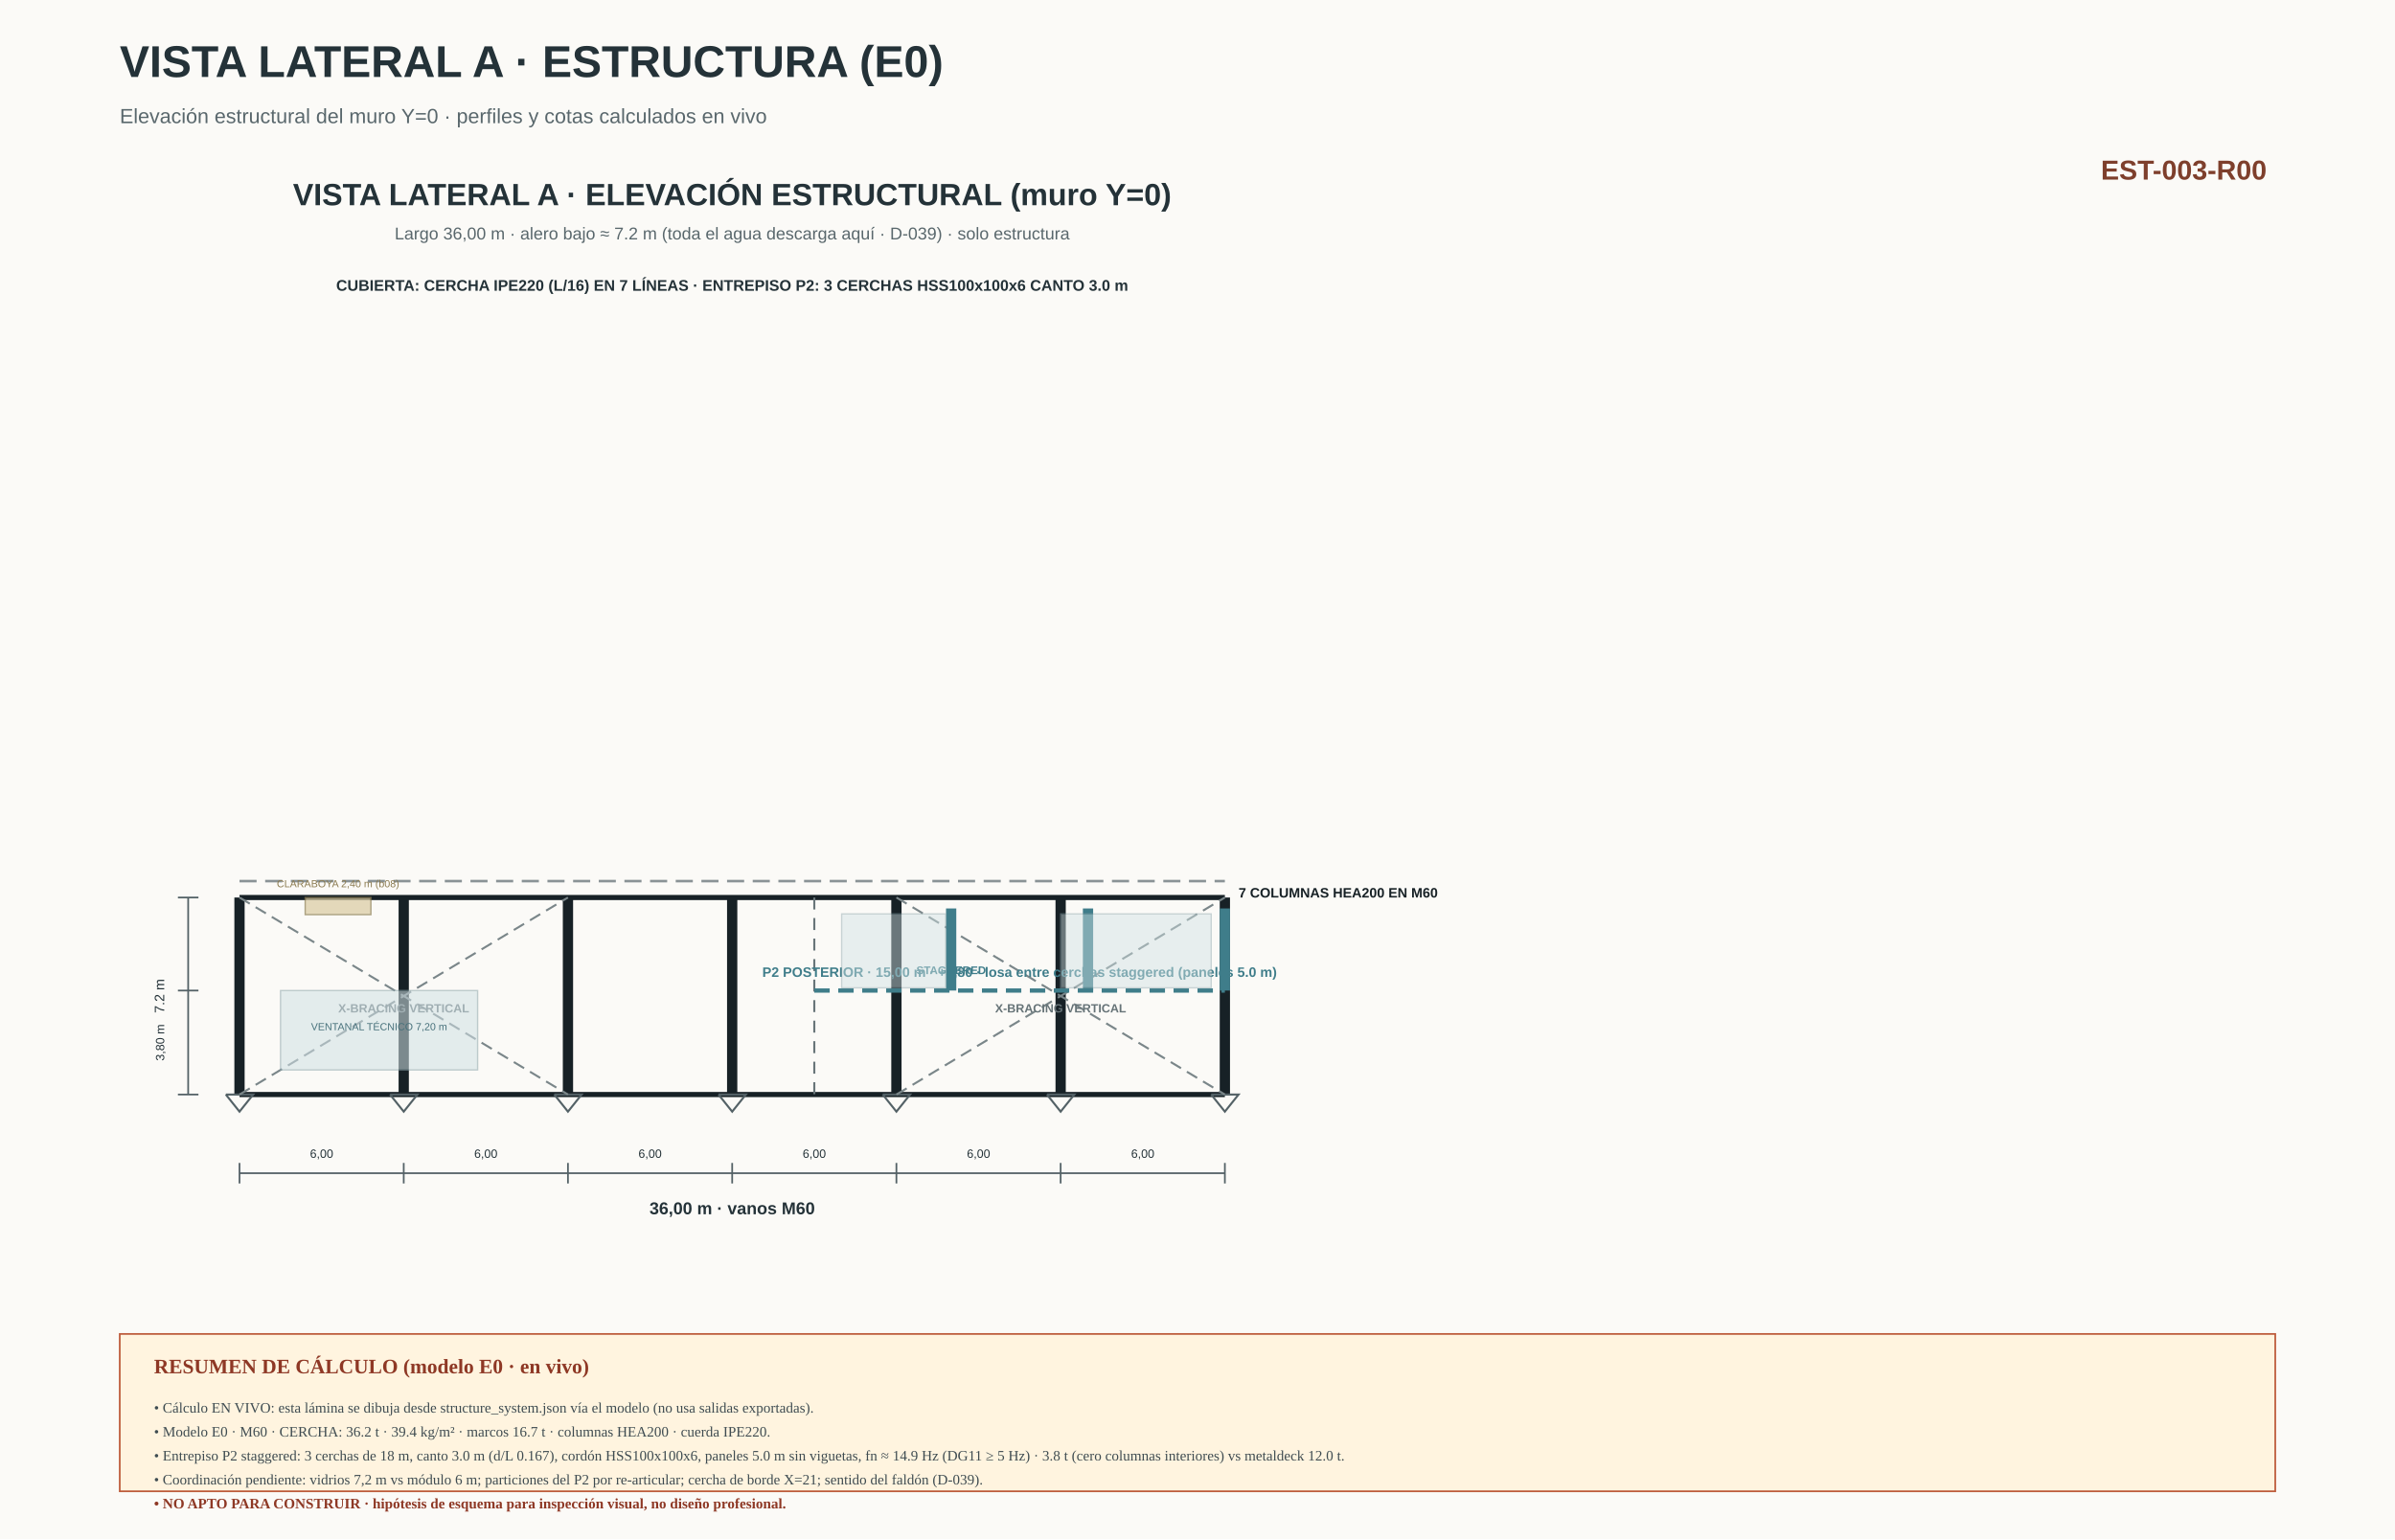
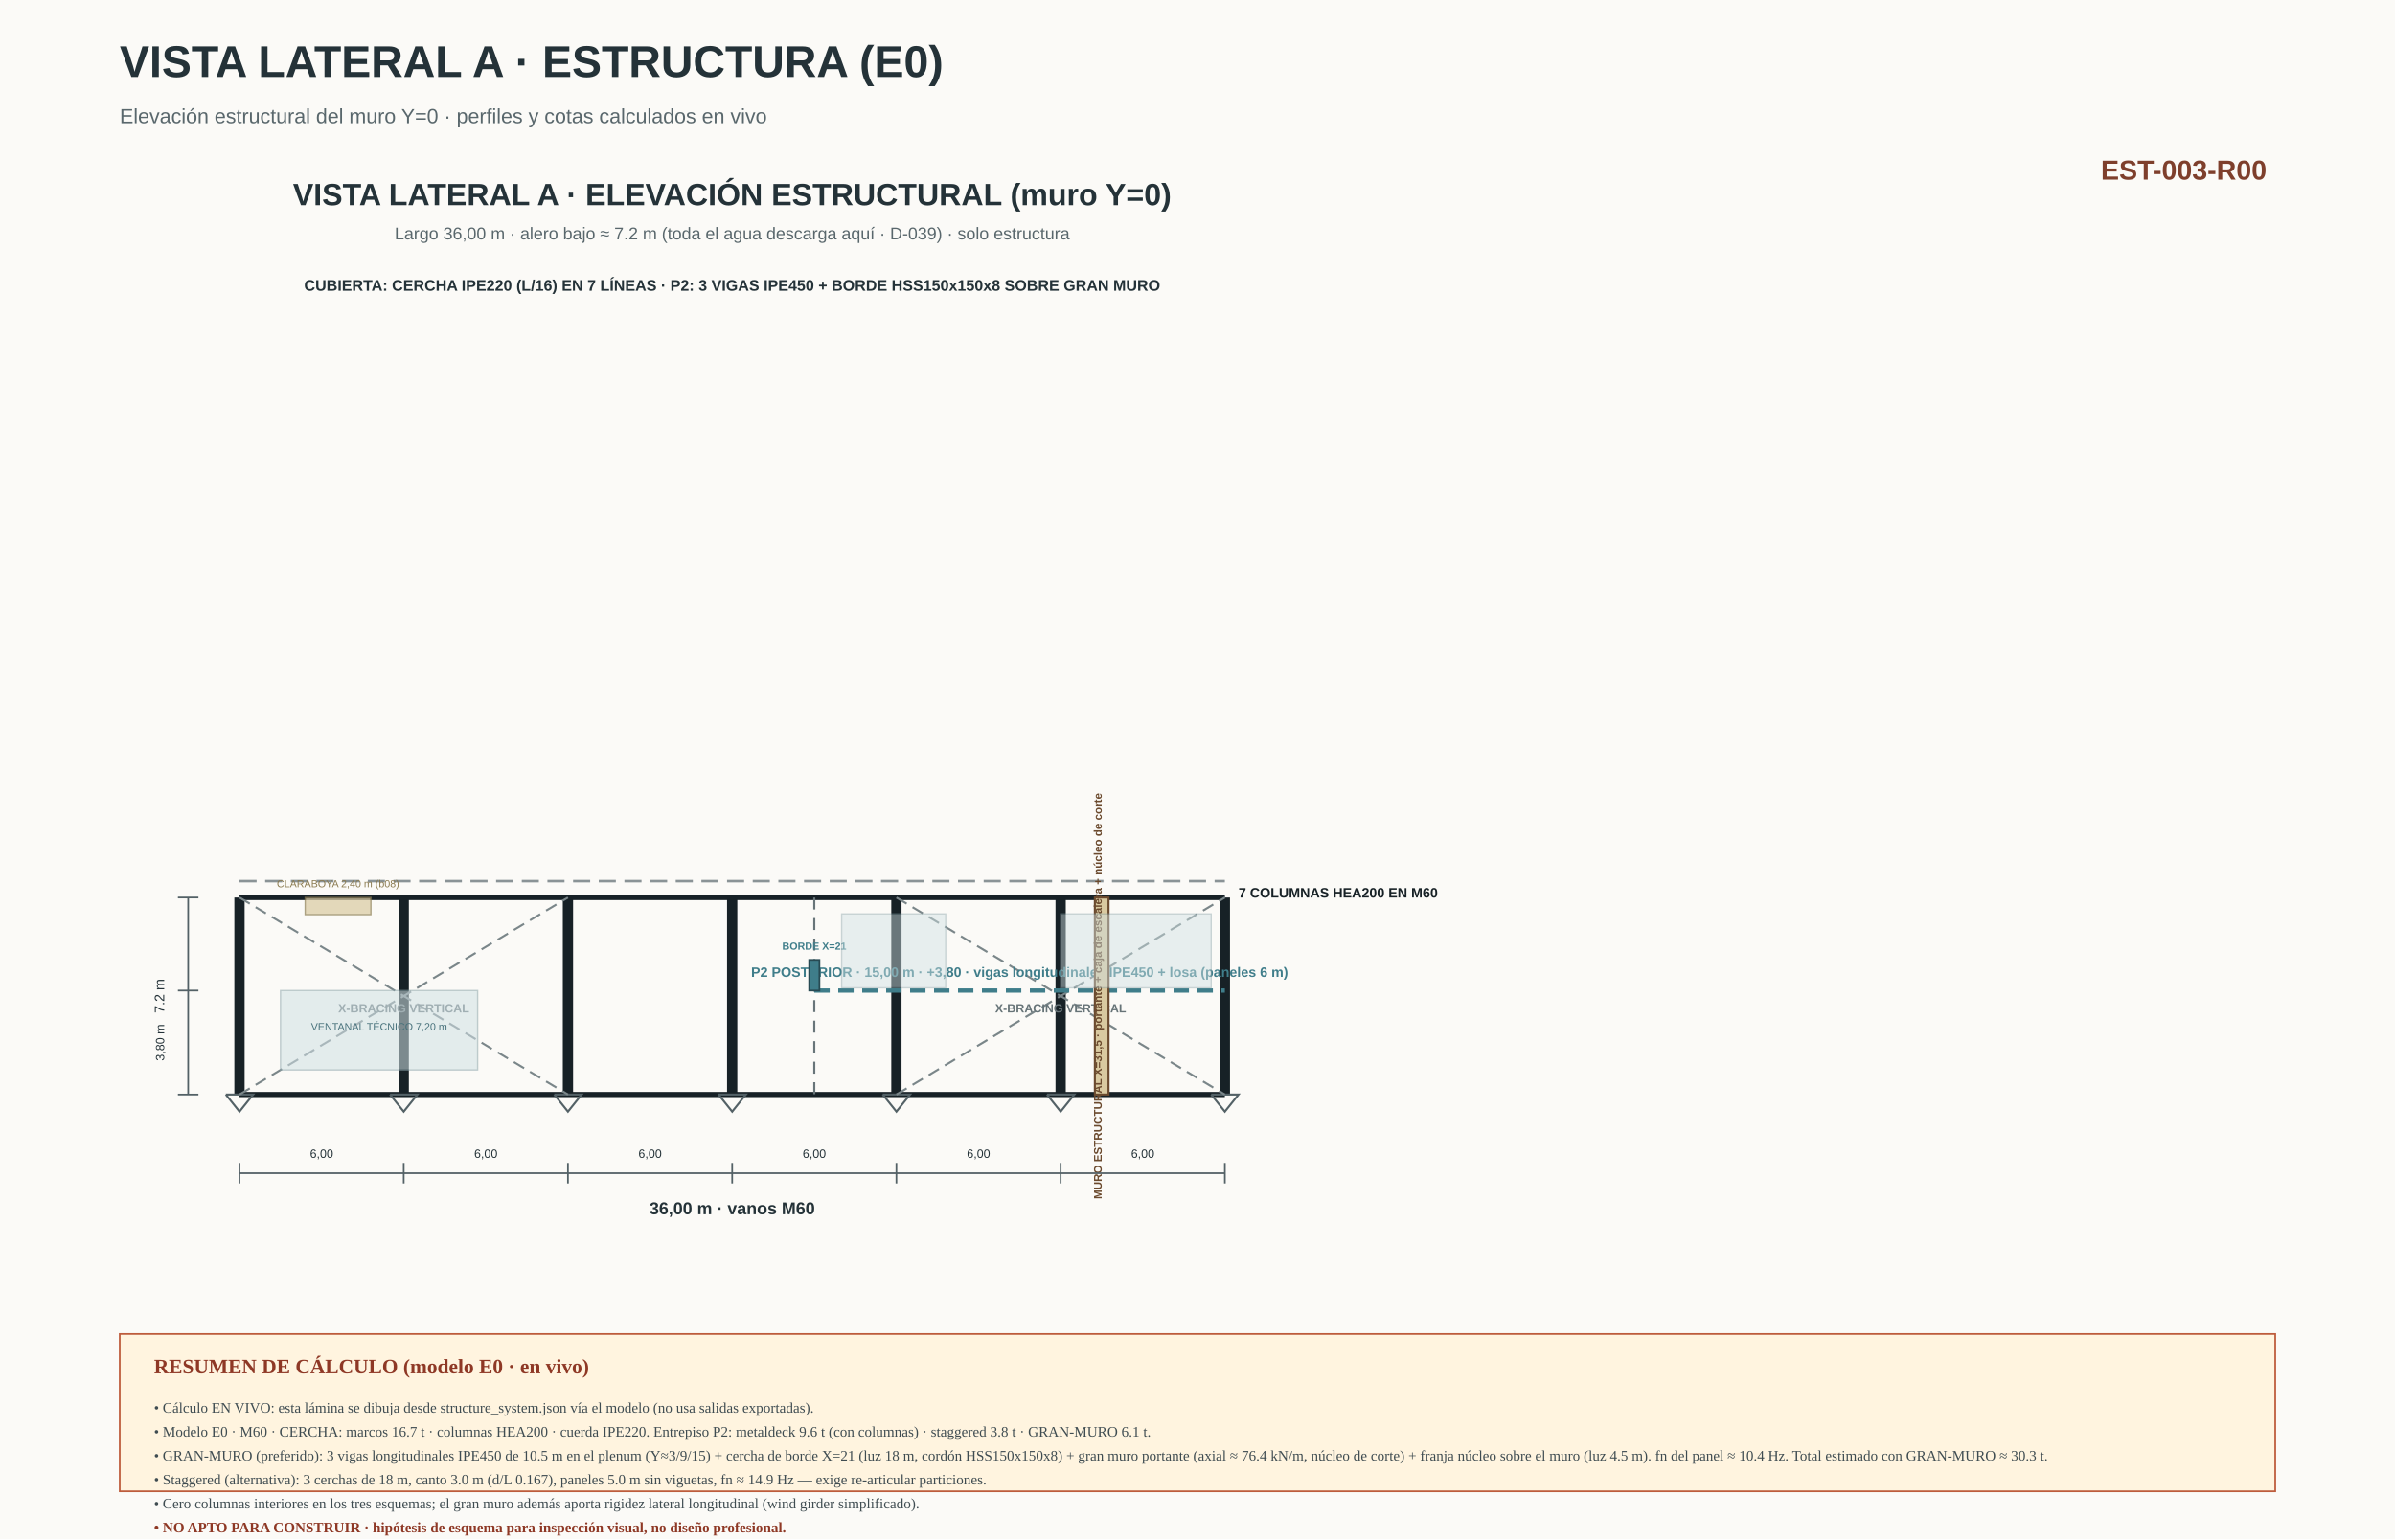
<svg xmlns="http://www.w3.org/2000/svg" width="1400" height="900" viewBox="0 0 1400 900">
  <rect width="1400" height="900" fill="#fbfaf7" />
  <g font-family="Arial">
    <text x="70" y="45" font-size="26" text-anchor="start" font-weight="700" fill="#243238">VISTA LATERAL A · ESTRUCTURA (E0)</text>
    <text x="70" y="72" font-size="12" text-anchor="start" font-weight="400" fill="#59676c">Elevación estructural del muro Y=0 · perfiles y cotas calculados en vivo</text>
    <text x="1325" y="105" font-size="16" text-anchor="end" font-weight="700" fill="#7e3f2c">EST-003-R00</text>
  </g>
  <g font-family="Arial" fill="#20292e">
    <text x="428.0" y="120" font-size="18" text-anchor="middle" font-weight="700" fill="#243238">VISTA LATERAL A · ELEVACIÓN ESTRUCTURAL (muro Y=0)</text>
    <text x="428.0" y="140" font-size="10" text-anchor="middle" font-weight="400" fill="#59676c">Largo 36,00 m · alero bajo ≈ 7.2 m (toda el agua descarga aquí · D-039) · solo estructura</text>
    <line x1="140.0" y1="640.0" x2="716.0" y2="640.0" stroke="#172126" stroke-width="3" />
    <line x1="140.0" y1="524.8" x2="716.0" y2="524.8" stroke="#172126" stroke-width="3" />
    <line x1="140.0" y1="515.2" x2="716.0" y2="515.2" stroke="#8a9396" stroke-width="1.5" stroke-dasharray="10 5" />
    <line x1="140.0" y1="640.0" x2="140.0" y2="524.8" stroke="#172126" stroke-width="6" />
    <polyline points="132.0,640.0 148.0,640.0 140.0,650.0 132.0,640.0" fill="none" stroke="#536166" stroke-width="1.2" />
    <line x1="236.0" y1="640.0" x2="236.0" y2="524.8" stroke="#172126" stroke-width="6" />
    <polyline points="228.0,640.0 244.0,640.0 236.0,650.0 228.0,640.0" fill="none" stroke="#536166" stroke-width="1.2" />
    <line x1="332.0" y1="640.0" x2="332.0" y2="524.8" stroke="#172126" stroke-width="6" />
    <polyline points="324.0,640.0 340.0,640.0 332.0,650.0 324.0,640.0" fill="none" stroke="#536166" stroke-width="1.2" />
    <line x1="428.0" y1="640.0" x2="428.0" y2="524.8" stroke="#172126" stroke-width="6" />
    <polyline points="420.0,640.0 436.0,640.0 428.0,650.0 420.0,640.0" fill="none" stroke="#536166" stroke-width="1.2" />
    <line x1="524.0" y1="640.0" x2="524.0" y2="524.8" stroke="#172126" stroke-width="6" />
    <polyline points="516.0,640.0 532.0,640.0 524.0,650.0 516.0,640.0" fill="none" stroke="#536166" stroke-width="1.2" />
    <line x1="620.0" y1="640.0" x2="620.0" y2="524.8" stroke="#172126" stroke-width="6" />
    <polyline points="612.0,640.0 628.0,640.0 620.0,650.0 612.0,640.0" fill="none" stroke="#536166" stroke-width="1.2" />
    <line x1="716.0" y1="640.0" x2="716.0" y2="524.8" stroke="#172126" stroke-width="6" />
    <polyline points="708.0,640.0 724.0,640.0 716.0,650.0 708.0,640.0" fill="none" stroke="#536166" stroke-width="1.2" />
    <text x="724.0" y="524.8" font-size="8" text-anchor="start" font-weight="700" fill="#172126">7 COLUMNAS HEA200 EN M60</text>
    <line x1="140.0" y1="640.0" x2="332.0" y2="524.8" stroke="#7a8689" stroke-width="1.2" stroke-dasharray="7 4" />
    <line x1="140.0" y1="524.8" x2="332.0" y2="640.0" stroke="#7a8689" stroke-width="1.2" stroke-dasharray="7 4" />
    <line x1="524.0" y1="640.0" x2="716.0" y2="524.8" stroke="#7a8689" stroke-width="1.2" stroke-dasharray="7 4" />
    <line x1="524.0" y1="524.8" x2="716.0" y2="640.0" stroke="#7a8689" stroke-width="1.2" stroke-dasharray="7 4" />
    <text x="236.0" y="592.0" font-size="7" text-anchor="middle" font-weight="700" fill="#667377">X-BRACING VERTICAL</text>
    <text x="620.0" y="592.0" font-size="7" text-anchor="middle" font-weight="700" fill="#667377">X-BRACING VERTICAL</text>
    <line x1="476.0" y1="524.8" x2="476.0" y2="640.0" stroke="#687579" stroke-width="1.2" stroke-dasharray="7 5" />
    <line x1="476.0" y1="579.2" x2="716.0" y2="579.2" stroke="#3f7d8a" stroke-width="2.5" stroke-dasharray="9 5" />
-     <text x="596.0" y="571.2" font-size="8" text-anchor="middle" font-weight="700" fill="#3f7d8a">P2 POSTERIOR · 15,00 m · +3,80 · losa entre cerchas staggered (paneles 5.0 m)</text>
-     <line x1="556.0" y1="579.2" x2="556.0" y2="531.2" stroke="#3f7d8a" stroke-width="6" />
-     <line x1="636.0" y1="579.2" x2="636.0" y2="531.2" stroke="#3f7d8a" stroke-width="6" />
-     <line x1="716.0" y1="579.2" x2="716.0" y2="531.2" stroke="#3f7d8a" stroke-width="6" />
-     <text x="556.0" y="569.6" font-size="6.5" text-anchor="middle" font-weight="700" fill="#3f7d8a">STAGGERED</text>
+     <text x="596.0" y="571.2" font-size="8" text-anchor="middle" font-weight="700" fill="#3f7d8a">P2 POSTERIOR · 15,00 m · +3,80 · vigas longitudinales IPE450 + losa (paneles 6 m)</text>
+     <rect x="473.0" y="561.28" width="6" height="17.92" fill="#3f7d8a" stroke="#274a53" stroke-width="1" />
+     <text x="476.0" y="555.28" font-size="6" text-anchor="middle" font-weight="700" fill="#3f7d8a">BORDE X=21</text>
+     <rect x="640.0" y="524.8" width="8" height="115.2" fill="#d9c9a0" stroke="#6b4a2e" stroke-width="1.2" />
+     <text x="644.0" y="582.4" font-size="6.5" text-anchor="middle" font-weight="700" fill="#6b4a2e" transform="rotate(-90 644.0 582.4)">MURO ESTRUCTURAL X=31,5 · portante + caja de escalera + núcleo de corte</text>
    <rect x="164.0" y="579.2" width="115.2" height="46.4" fill="#cfe0e3" stroke="#8aa4a9" stroke-width="0.8" opacity="0.55" />
    <text x="221.6" y="602.4" font-size="6" text-anchor="middle" font-weight="400" fill="#46707a">VENTANAL TÉCNICO 7,20 m</text>
    <rect x="492.0" y="534.4" width="60.8" height="43.2" fill="#cfe0e3" stroke="#8aa4a9" stroke-width="0.8" opacity="0.45" />
    <rect x="620.0" y="534.4" width="88.0" height="43.2" fill="#cfe0e3" stroke="#8aa4a9" stroke-width="0.8" opacity="0.45" />
    <rect x="178.4" y="524.8" width="38.4" height="10" fill="#d9c9a0" stroke="#8a7a4f" stroke-width="0.8" opacity="0.7" />
    <text x="197.6" y="518.8" font-size="6" text-anchor="middle" font-weight="400" fill="#8a7a4f">CLARABOYA 2,40 m (b08)</text>
    <line x1="140.0" y1="686.0" x2="716.0" y2="686.0" stroke="#536166" stroke-width="1.0" />
    <line x1="140.0" y1="680.0" x2="140.0" y2="692.0" stroke="#536166" stroke-width="1.0" />
    <line x1="236.0" y1="680.0" x2="236.0" y2="692.0" stroke="#536166" stroke-width="1.0" />
    <line x1="332.0" y1="680.0" x2="332.0" y2="692.0" stroke="#536166" stroke-width="1.0" />
    <line x1="428.0" y1="680.0" x2="428.0" y2="692.0" stroke="#536166" stroke-width="1.0" />
    <line x1="524.0" y1="680.0" x2="524.0" y2="692.0" stroke="#536166" stroke-width="1.0" />
    <line x1="620.0" y1="680.0" x2="620.0" y2="692.0" stroke="#536166" stroke-width="1.0" />
    <line x1="716.0" y1="680.0" x2="716.0" y2="692.0" stroke="#536166" stroke-width="1.0" />
    <text x="188.0" y="677.0" font-size="7" text-anchor="middle" font-weight="400" fill="#243238">6,00</text>
    <text x="284.0" y="677.0" font-size="7" text-anchor="middle" font-weight="400" fill="#243238">6,00</text>
    <text x="380.0" y="677.0" font-size="7" text-anchor="middle" font-weight="400" fill="#243238">6,00</text>
    <text x="476.0" y="677.0" font-size="7" text-anchor="middle" font-weight="400" fill="#243238">6,00</text>
    <text x="572.0" y="677.0" font-size="7" text-anchor="middle" font-weight="400" fill="#243238">6,00</text>
    <text x="668.0" y="677.0" font-size="7" text-anchor="middle" font-weight="400" fill="#243238">6,00</text>
    <text x="428.0" y="710.0" font-size="10" text-anchor="middle" font-weight="700" fill="#243238">36,00 m · vanos M60</text>
    <line x1="110.0" y1="640.0" x2="110.0" y2="524.8" stroke="#536166" stroke-width="1.0" />
    <line x1="104.0" y1="640.0" x2="116.0" y2="640.0" stroke="#536166" stroke-width="1.0" />
    <line x1="104.0" y1="524.8" x2="116.0" y2="524.8" stroke="#536166" stroke-width="1.0" />
    <line x1="104.0" y1="579.2" x2="116.0" y2="579.2" stroke="#536166" stroke-width="1.0" />
    <text x="96.0" y="582.4" font-size="8" text-anchor="middle" font-weight="400" fill="#243238" transform="rotate(-90 96.0 582.4)">7.2 m</text>
    <text x="96.0" y="609.6" font-size="7" text-anchor="middle" font-weight="400" fill="#243238" transform="rotate(-90 96.0 609.6)">3,80 m</text>
-     <text x="428.0" y="170" font-size="9" text-anchor="middle" font-weight="700" fill="#243238">CUBIERTA: CERCHA IPE220 (L/16) EN 7 LÍNEAS · ENTREPISO P2: 3 CERCHAS HSS100x100x6 CANTO 3.0 m</text>
+     <text x="428.0" y="170" font-size="9" text-anchor="middle" font-weight="700" fill="#243238">CUBIERTA: CERCHA IPE220 (L/16) EN 7 LÍNEAS · P2: 3 VIGAS IPE450 + BORDE HSS150x150x8 SOBRE GRAN MURO</text>
  </g>
  <rect x="70" y="780" width="1260" height="92" fill="#fff4df" stroke="#bd5c3c" stroke-width="1" />
  <text x="90" y="803" font-size="12" text-anchor="start" font-weight="700" fill="#8e3825">RESUMEN DE CÁLCULO (modelo E0 · en vivo)</text>
  <text x="90" y="826" font-size="8.5" text-anchor="start" font-weight="400" fill="#3f4c51">• Cálculo EN VIVO: esta lámina se dibuja desde structure_system.json vía el modelo (no usa salidas exportadas).</text>
-   <text x="90" y="840" font-size="8.5" text-anchor="start" font-weight="400" fill="#3f4c51">• Modelo E0 · M60 · CERCHA: 36.2 t · 39.4 kg/m² · marcos 16.7 t · columnas HEA200 · cuerda IPE220.</text>
-   <text x="90" y="854" font-size="8.5" text-anchor="start" font-weight="400" fill="#3f4c51">• Entrepiso P2 staggered: 3 cerchas de 18 m, canto 3.0 m (d/L 0.167), cordón HSS100x100x6, paneles 5.0 m sin viguetas, fn ≈ 14.9 Hz (DG11 ≥ 5 Hz) · 3.8 t (cero columnas interiores) vs metaldeck 12.0 t.</text>
-   <text x="90" y="868" font-size="8.5" text-anchor="start" font-weight="400" fill="#3f4c51">• Coordinación pendiente: vidrios 7,2 m vs módulo 6 m; particiones del P2 por re-articular; cercha de borde X=21; sentido del faldón (D-039).</text>
-   <text x="90" y="882" font-size="8.5" text-anchor="start" font-weight="700" fill="#8e3825">• NO APTO PARA CONSTRUIR · hipótesis de esquema para inspección visual, no diseño profesional.</text>
+   <text x="90" y="840" font-size="8.5" text-anchor="start" font-weight="400" fill="#3f4c51">• Modelo E0 · M60 · CERCHA: marcos 16.7 t · columnas HEA200 · cuerda IPE220. Entrepiso P2: metaldeck 9.6 t (con columnas) · staggered 3.8 t · GRAN-MURO 6.1 t.</text>
+   <text x="90" y="854" font-size="8.5" text-anchor="start" font-weight="400" fill="#3f4c51">• GRAN-MURO (preferido): 3 vigas longitudinales IPE450 de 10.5 m en el plenum (Y≈3/9/15) + cercha de borde X=21 (luz 18 m, cordón HSS150x150x8) + gran muro portante (axial ≈ 76.4 kN/m, núcleo de corte) + franja núcleo sobre el muro (luz 4.5 m). fn del panel ≈ 10.4 Hz. Total estimado con GRAN-MURO ≈ 30.3 t.</text>
+   <text x="90" y="868" font-size="8.5" text-anchor="start" font-weight="400" fill="#3f4c51">• Staggered (alternativa): 3 cerchas de 18 m, canto 3.0 m (d/L 0.167), paneles 5.0 m sin viguetas, fn ≈ 14.9 Hz — exige re-articular particiones.</text>
+   <text x="90" y="882" font-size="8.5" text-anchor="start" font-weight="400" fill="#3f4c51">• Cero columnas interiores en los tres esquemas; el gran muro además aporta rigidez lateral longitudinal (wind girder simplificado).</text>
+   <text x="90" y="896" font-size="8.5" text-anchor="start" font-weight="700" fill="#8e3825">• NO APTO PARA CONSTRUIR · hipótesis de esquema para inspección visual, no diseño profesional.</text>
</svg>
